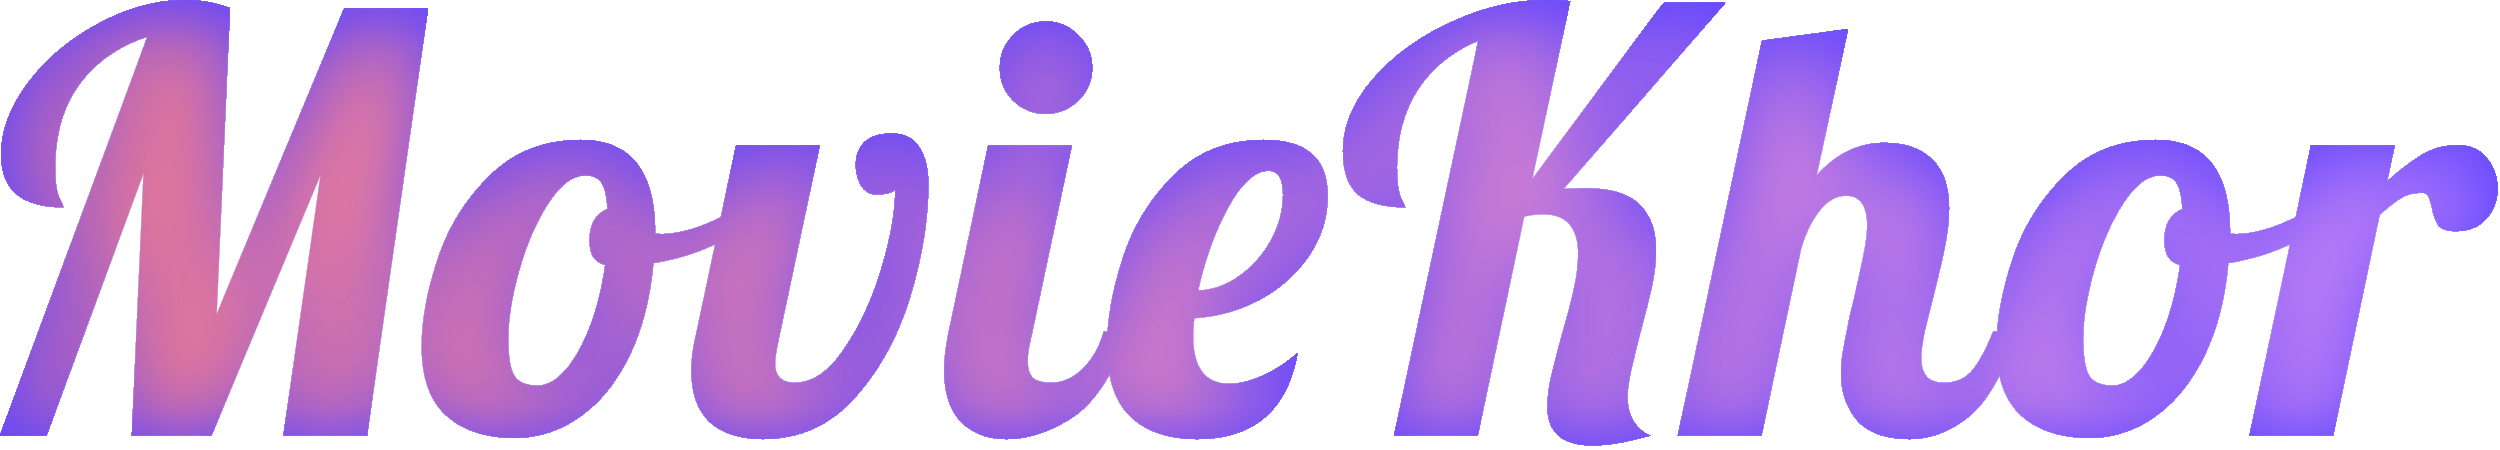
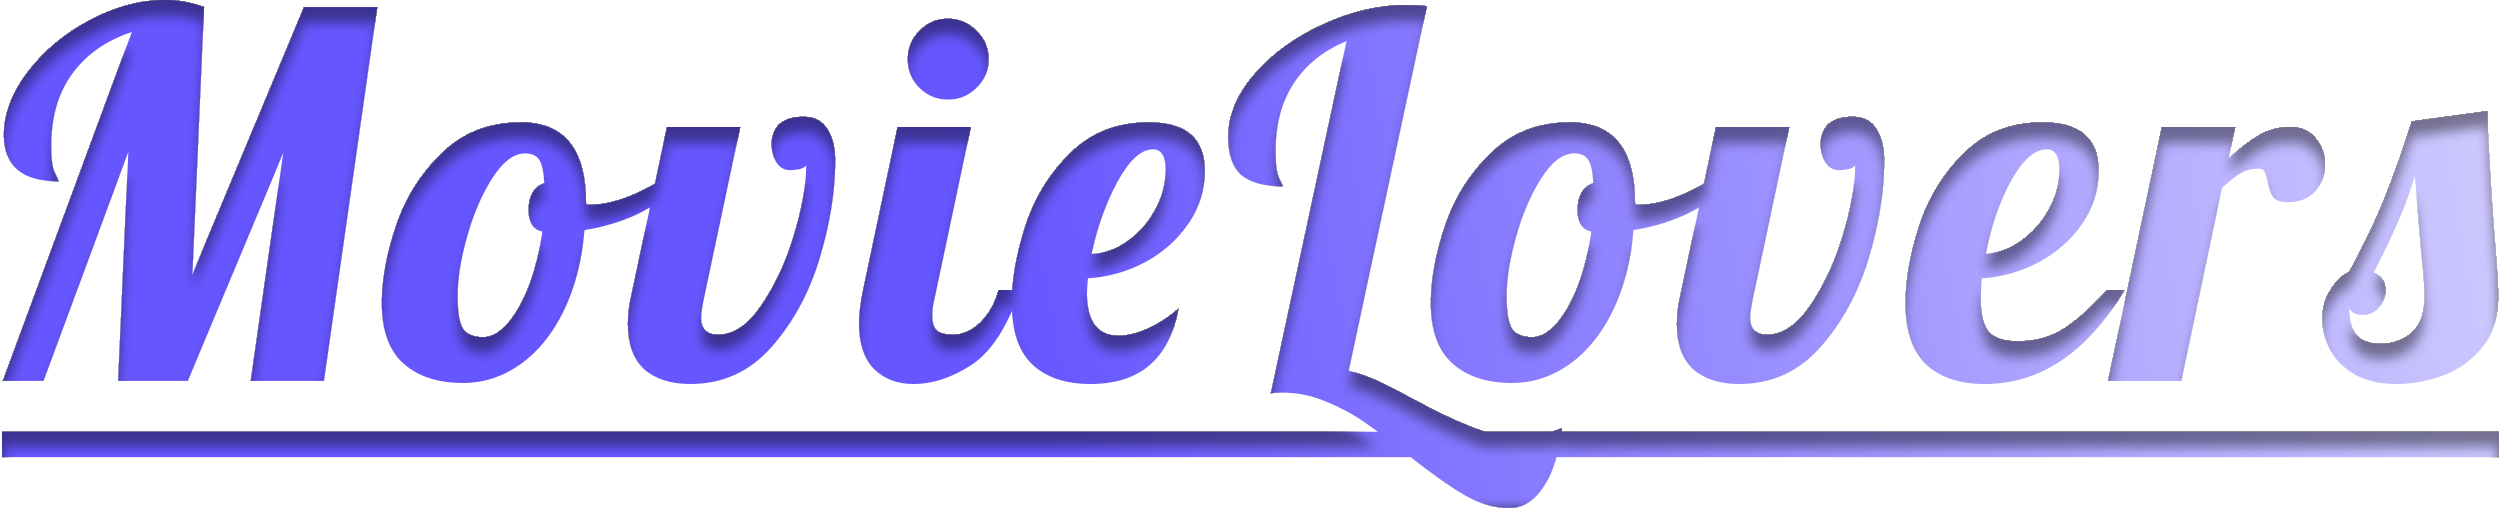
- <svg xmlns="http://www.w3.org/2000/svg" width="551" height="99" viewBox="0 0 551 99" fill="none">
-   <g filter="url(#filter0_i_4_3)">
-     <path d="M32.512 8.064C26.027 10.197 20.992 13.739 17.408 18.688C13.909 23.552 12.16 29.611 12.16 36.864C12.16 40.107 12.459 42.325 13.056 43.52C13.653 44.715 13.952 45.44 13.952 45.696C4.821 45.696 0.256 41.813 0.256 34.048C0.256 28.757 2.261 23.467 6.272 18.176C10.368 12.8 15.573 8.448 21.888 5.12C28.288 1.707 34.645 0 40.96 0C44.117 0 47.36 0.597 50.688 1.792L47.744 69.248L75.904 1.792H94.336L80.896 96H62.464L70.656 38.528L46.592 96H29.056L31.616 38.272L10.24 96H0L32.512 8.064Z" fill="url(#paint0_linear_4_3)" />
-     <path d="M113.422 96.512C107.107 96.512 102.115 94.891 98.446 91.648C94.777 88.405 92.942 83.285 92.942 76.288C92.942 70.485 94.137 64.043 96.526 56.96C98.915 49.877 102.755 43.776 108.046 38.656C113.337 33.451 119.993 30.848 128.014 30.848C138.937 30.848 144.398 37.675 144.398 51.328V51.456C144.654 51.541 145.123 51.584 145.806 51.584C148.622 51.584 151.865 50.859 155.534 49.408C159.203 47.872 162.531 46.037 165.518 43.904L166.67 47.36C164.195 50.005 160.953 52.267 156.942 54.144C153.017 55.936 148.707 57.216 144.014 57.984C143.331 65.749 141.582 72.533 138.766 78.336C135.95 84.139 132.323 88.619 127.886 91.776C123.449 94.933 118.627 96.512 113.422 96.512ZM118.542 84.992C120.59 84.992 122.638 83.84 124.686 81.536C126.734 79.147 128.526 75.947 130.062 71.936C131.598 67.84 132.707 63.317 133.39 58.368C131.086 57.856 129.934 56.064 129.934 52.992C129.934 49.493 131.257 47.189 133.902 46.08C133.731 43.264 133.305 41.344 132.622 40.32C131.939 39.211 130.745 38.656 129.038 38.656C126.222 38.656 123.491 40.704 120.846 44.8C118.201 48.896 116.067 53.803 114.446 59.52C112.825 65.237 112.014 70.272 112.014 74.624C112.014 78.72 112.483 81.493 113.422 82.944C114.361 84.309 116.067 84.992 118.542 84.992Z" fill="url(#paint1_linear_4_3)" />
-     <path d="M168.136 96.768C163.187 96.768 159.304 95.531 156.488 93.056C153.757 90.496 152.392 86.699 152.392 81.664C152.392 79.616 152.605 77.568 153.032 75.52L162.248 32H180.68L171.464 75.52C171.037 77.653 170.824 79.189 170.824 80.128C170.824 82.944 172.275 84.352 175.176 84.352C179.101 84.352 182.728 81.877 186.056 76.928C189.469 71.979 192.2 66.091 194.248 59.264C196.296 52.437 197.32 46.549 197.32 41.6C197.149 42.027 196.595 42.368 195.656 42.624C194.717 42.795 193.907 42.88 193.224 42.88C191.773 42.88 190.621 42.197 189.768 40.832C189 39.467 188.616 37.973 188.616 36.352C188.616 34.304 189.256 32.64 190.536 31.36C191.901 30.08 193.907 29.44 196.552 29.44C199.368 29.44 201.416 30.507 202.696 32.64C203.976 34.688 204.616 37.333 204.616 40.576C204.616 48.256 203.293 56.491 200.648 65.28C198.003 73.984 193.949 81.408 188.488 87.552C183.027 93.696 176.243 96.768 168.136 96.768Z" fill="url(#paint2_linear_4_3)" />
-     <path d="M230.48 25.088C227.664 25.088 225.275 24.107 223.312 22.144C221.349 20.181 220.368 17.792 220.368 14.976C220.368 12.16 221.349 9.771 223.312 7.808C225.275 5.76 227.664 4.736 230.48 4.736C233.296 4.736 235.685 5.76 237.648 7.808C239.696 9.771 240.72 12.16 240.72 14.976C240.72 17.792 239.696 20.181 237.648 22.144C235.685 24.107 233.296 25.088 230.48 25.088ZM221.776 96.768C217.68 96.768 214.352 95.488 211.792 92.928C209.317 90.368 208.08 86.528 208.08 81.408C208.08 79.275 208.421 76.501 209.104 73.088L217.808 32H236.24L227.024 75.52C226.683 76.8 226.512 78.165 226.512 79.616C226.512 81.323 226.896 82.56 227.664 83.328C228.517 84.011 229.883 84.352 231.76 84.352C234.235 84.352 236.539 83.328 238.672 81.28C240.805 79.147 242.341 76.416 243.28 73.088H248.656C245.499 82.304 241.445 88.576 236.496 91.904C231.547 95.147 226.64 96.768 221.776 96.768Z" fill="url(#paint3_linear_4_3)" />
-     <path d="M263.837 96.768C257.608 96.768 252.744 95.147 249.245 91.904C245.746 88.576 243.997 83.413 243.997 76.416C243.997 70.528 245.149 64.043 247.453 56.96C249.757 49.877 253.512 43.776 258.717 38.656C263.922 33.451 270.536 30.848 278.557 30.848C287.944 30.848 292.637 34.944 292.637 43.136C292.637 47.915 291.272 52.309 288.541 56.32C285.81 60.331 282.184 63.573 277.661 66.048C273.138 68.437 268.317 69.803 263.197 70.144C263.026 72.021 262.941 73.301 262.941 73.984C262.941 81.067 265.586 84.608 270.877 84.608C273.266 84.608 275.826 83.968 278.557 82.688C281.288 81.408 283.762 79.787 285.981 77.824C283.677 90.453 276.296 96.768 263.837 96.768ZM264.093 64C267.336 63.915 270.365 62.848 273.181 60.8C276.082 58.752 278.386 56.149 280.093 52.992C281.885 49.749 282.781 46.379 282.781 42.88C282.781 39.381 281.714 37.632 279.581 37.632C276.594 37.632 273.608 40.363 270.621 45.824C267.72 51.2 265.544 57.259 264.093 64Z" fill="url(#paint4_linear_4_3)" />
-     <path d="M351.032 98.176C344.376 98.176 341.048 95.317 341.048 89.6C341.048 87.723 341.304 85.589 341.816 83.2C342.413 80.725 343.224 77.568 344.248 73.728C345.443 69.717 346.339 66.304 346.936 63.488C347.533 60.672 347.832 58.155 347.832 55.936C347.832 50.133 345.272 47.232 340.152 47.232C338.701 47.232 337.293 47.403 335.928 47.744L325.688 96H307.256L325.816 8.96C320.099 11.349 315.661 14.933 312.504 19.712C309.432 24.491 307.896 30.251 307.896 36.992C307.896 40.149 308.195 42.368 308.792 43.648C309.389 44.843 309.688 45.525 309.688 45.696C305.08 45.696 301.624 44.757 299.32 42.88C297.101 40.917 295.992 37.717 295.992 33.28C295.992 27.819 298.211 22.528 302.648 17.408C307.171 12.203 312.931 8.021 319.928 4.864C326.925 1.621 333.923 0 340.92 0C342.115 0 343.821 0.085 346.04 0.256L337.72 39.424L350.904 21.76C361.4 7.595 366.691 0.555 366.776 0.64H380.216L344.632 41.6L349.112 41.472C354.915 41.472 359.011 42.709 361.4 45.184C363.789 47.573 364.984 50.901 364.984 55.168C364.984 57.643 364.685 60.288 364.088 63.104C363.491 65.835 362.637 69.248 361.528 73.344C360.845 75.989 360.205 78.592 359.608 81.152C359.011 83.712 358.712 85.845 358.712 87.552C358.712 89.515 359.139 91.264 359.992 92.8C360.931 94.336 362.168 95.403 363.704 96C358.499 97.451 354.275 98.176 351.032 98.176Z" fill="url(#paint5_linear_4_3)" />
-     <path d="M420.867 96.768C415.662 96.768 411.822 95.403 409.347 92.672C406.958 89.856 405.763 86.4 405.763 82.304C405.763 80.512 405.976 78.507 406.403 76.288C406.83 73.984 407.256 71.765 407.683 69.632C408.195 67.499 408.536 66.133 408.707 65.536C409.39 62.549 410.03 59.605 410.627 56.704C411.224 53.803 411.523 51.456 411.523 49.664C411.523 45.312 409.987 43.136 406.915 43.136C404.696 43.136 402.734 44.245 401.027 46.464C399.32 48.597 397.955 51.413 396.931 54.912L388.227 96H369.795L388.355 8.96L407.299 6.4L400.387 38.656C404.654 33.877 409.646 31.488 415.363 31.488C419.715 31.488 423.171 32.683 425.731 35.072C428.291 37.461 429.571 41.088 429.571 45.952C429.571 48.427 429.272 51.2 428.675 54.272C428.078 57.259 427.224 60.928 426.115 65.28C425.432 67.925 424.792 70.528 424.195 73.088C423.683 75.563 423.427 77.525 423.427 78.976C423.427 80.683 423.811 82.005 424.579 82.944C425.347 83.883 426.67 84.352 428.547 84.352C431.107 84.352 433.155 83.456 434.691 81.664C436.227 79.787 437.763 76.928 439.299 73.088H444.675C441.518 82.475 437.848 88.789 433.667 92.032C429.571 95.189 425.304 96.768 420.867 96.768Z" fill="url(#paint6_linear_4_3)" />
-     <path d="M460.532 96.512C454.217 96.512 449.225 94.891 445.556 91.648C441.887 88.405 440.052 83.285 440.052 76.288C440.052 70.485 441.247 64.043 443.636 56.96C446.025 49.877 449.865 43.776 455.156 38.656C460.447 33.451 467.103 30.848 475.124 30.848C486.047 30.848 491.508 37.675 491.508 51.328V51.456C491.764 51.541 492.233 51.584 492.916 51.584C495.732 51.584 498.975 50.859 502.644 49.408C506.313 47.872 509.641 46.037 512.628 43.904L513.78 47.36C511.305 50.005 508.063 52.267 504.052 54.144C500.127 55.936 495.817 57.216 491.124 57.984C490.441 65.749 488.692 72.533 485.876 78.336C483.06 84.139 479.433 88.619 474.996 91.776C470.559 94.933 465.737 96.512 460.532 96.512ZM465.652 84.992C467.7 84.992 469.748 83.84 471.796 81.536C473.844 79.147 475.636 75.947 477.172 71.936C478.708 67.84 479.817 63.317 480.5 58.368C478.196 57.856 477.044 56.064 477.044 52.992C477.044 49.493 478.367 47.189 481.012 46.08C480.841 43.264 480.415 41.344 479.732 40.32C479.049 39.211 477.855 38.656 476.148 38.656C473.332 38.656 470.601 40.704 467.956 44.8C465.311 48.896 463.177 53.803 461.556 59.52C459.935 65.237 459.124 70.272 459.124 74.624C459.124 78.72 459.593 81.493 460.532 82.944C461.471 84.309 463.177 84.992 465.652 84.992Z" fill="url(#paint7_linear_4_3)" />
-     <path d="M509.358 32H527.79L526.126 39.936C529.027 37.376 531.63 35.413 533.934 34.048C536.323 32.683 538.883 32 541.614 32C544.345 32 546.478 32.939 548.014 34.816C549.635 36.693 550.446 38.955 550.446 41.6C550.446 44.075 549.635 46.251 548.014 48.128C546.393 50.005 544.131 50.944 541.23 50.944C539.353 50.944 538.073 50.517 537.39 49.664C536.793 48.725 536.323 47.403 535.982 45.696C535.726 44.587 535.47 43.776 535.214 43.264C534.958 42.752 534.489 42.496 533.806 42.496C532.014 42.496 530.478 42.88 529.198 43.648C528.003 44.331 526.425 45.568 524.462 47.36L514.222 96H495.79L509.358 32Z" fill="url(#paint8_linear_4_3)" />
+ <svg xmlns="http://www.w3.org/2000/svg" width="630" height="128" viewBox="0 0 630 128" fill="none">
+   <g filter="url(#filter0_i_65_2)">
+     <path d="M33.238 8.064C26.753 10.197 21.718 13.739 18.134 18.688C14.635 23.552 12.886 29.611 12.886 36.864C12.886 40.107 13.185 42.325 13.782 43.52C14.379 44.715 14.678 45.44 14.678 45.696C5.547 45.696 0.982 41.813 0.982 34.048C0.982 28.757 2.987 23.467 6.998 18.176C11.094 12.8 16.299 8.448 22.614 5.12C29.014 1.707 35.371 -7.62939e-06 41.686 -7.62939e-06C44.843 -7.62939e-06 48.086 0.597 51.414 1.792L48.47 69.248L76.63 1.792H95.062L81.622 96H63.19L71.382 38.528L47.318 96H29.782L32.342 38.272L10.966 96H0.726L33.238 8.064ZM116.708 96.512C110.393 96.512 105.401 94.891 101.732 91.648C98.063 88.405 96.228 83.285 96.228 76.288C96.228 70.485 97.423 64.043 99.812 56.96C102.201 49.877 106.041 43.776 111.332 38.656C116.623 33.451 123.279 30.848 131.3 30.848C142.223 30.848 147.684 37.675 147.684 51.328V51.456C147.94 51.541 148.409 51.584 149.092 51.584C151.908 51.584 155.151 50.859 158.82 49.408C162.489 47.872 165.817 46.037 168.804 43.904L169.956 47.36C167.481 50.005 164.239 52.267 160.228 54.144C156.303 55.936 151.993 57.216 147.3 57.984C146.617 65.749 144.868 72.533 142.052 78.336C139.236 84.139 135.609 88.619 131.172 91.776C126.735 94.933 121.913 96.512 116.708 96.512ZM121.828 84.992C123.876 84.992 125.924 83.84 127.972 81.536C130.02 79.147 131.812 75.947 133.348 71.936C134.884 67.84 135.993 63.317 136.676 58.368C134.372 57.856 133.22 56.064 133.22 52.992C133.22 49.493 134.543 47.189 137.188 46.08C137.017 43.264 136.591 41.344 135.908 40.32C135.225 39.211 134.031 38.656 132.324 38.656C129.508 38.656 126.777 40.704 124.132 44.8C121.487 48.896 119.353 53.803 117.732 59.52C116.111 65.237 115.3 70.272 115.3 74.624C115.3 78.72 115.769 81.493 116.708 82.944C117.647 84.309 119.353 84.992 121.828 84.992ZM173.982 96.768C169.033 96.768 165.15 95.531 162.334 93.056C159.603 90.496 158.238 86.699 158.238 81.664C158.238 79.616 158.451 77.568 158.878 75.52L168.094 32H186.526L177.31 75.52C176.883 77.653 176.67 79.189 176.67 80.128C176.67 82.944 178.121 84.352 181.022 84.352C184.947 84.352 188.574 81.877 191.902 76.928C195.315 71.979 198.046 66.091 200.094 59.264C202.142 52.437 203.166 46.549 203.166 41.6C202.995 42.027 202.441 42.368 201.502 42.624C200.563 42.795 199.753 42.88 199.07 42.88C197.619 42.88 196.467 42.197 195.614 40.832C194.846 39.467 194.462 37.973 194.462 36.352C194.462 34.304 195.102 32.64 196.382 31.36C197.747 30.08 199.753 29.44 202.398 29.44C205.214 29.44 207.262 30.507 208.542 32.64C209.822 34.688 210.462 37.333 210.462 40.576C210.462 48.256 209.139 56.491 206.494 65.28C203.849 73.984 199.795 81.408 194.334 87.552C188.873 93.696 182.089 96.768 173.982 96.768ZM238.886 25.088C236.07 25.088 233.681 24.107 231.718 22.144C229.755 20.181 228.774 17.792 228.774 14.976C228.774 12.16 229.755 9.771 231.718 7.808C233.681 5.76 236.07 4.736 238.886 4.736C241.702 4.736 244.091 5.76 246.054 7.808C248.102 9.771 249.126 12.16 249.126 14.976C249.126 17.792 248.102 20.181 246.054 22.144C244.091 24.107 241.702 25.088 238.886 25.088ZM230.182 96.768C226.086 96.768 222.758 95.488 220.198 92.928C217.723 90.368 216.486 86.528 216.486 81.408C216.486 79.275 216.827 76.501 217.51 73.088L226.214 32H244.646L235.43 75.52C235.089 76.8 234.918 78.165 234.918 79.616C234.918 81.323 235.302 82.56 236.07 83.328C236.923 84.011 238.289 84.352 240.166 84.352C242.641 84.352 244.945 83.328 247.078 81.28C249.211 79.147 250.747 76.416 251.686 73.088H257.062C253.905 82.304 249.851 88.576 244.902 91.904C239.953 95.147 235.046 96.768 230.182 96.768ZM274.803 96.768C268.574 96.768 263.71 95.147 260.211 91.904C256.712 88.576 254.963 83.413 254.963 76.416C254.963 70.528 256.115 64.043 258.419 56.96C260.723 49.877 264.478 43.776 269.683 38.656C274.888 33.451 281.502 30.848 289.523 30.848C298.91 30.848 303.603 34.944 303.603 43.136C303.603 47.915 302.238 52.309 299.507 56.32C296.776 60.331 293.15 63.573 288.627 66.048C284.104 68.437 279.283 69.803 274.163 70.144C273.992 72.021 273.907 73.301 273.907 73.984C273.907 81.067 276.552 84.608 281.843 84.608C284.232 84.608 286.792 83.968 289.523 82.688C292.254 81.408 294.728 79.787 296.947 77.824C294.643 90.453 287.262 96.768 274.803 96.768ZM275.059 64C278.302 63.915 281.331 62.848 284.147 60.8C287.048 58.752 289.352 56.149 291.059 52.992C292.851 49.749 293.747 46.379 293.747 42.88C293.747 39.381 292.68 37.632 290.547 37.632C287.56 37.632 284.574 40.363 281.587 45.824C278.686 51.2 276.51 57.259 275.059 64ZM380.302 128C376.462 128 372.665 126.891 368.91 124.672C365.241 122.539 360.547 119.211 354.83 114.688C350.563 111.275 346.894 108.501 343.822 106.368C340.835 104.32 337.55 102.571 333.966 101.12C330.467 99.669 326.883 98.944 323.214 98.944C321.934 98.944 320.953 98.987 320.27 99.072L339.342 10.368C333.625 12.672 329.187 16.213 326.03 20.992C322.958 25.685 321.422 31.445 321.422 38.272C321.422 41.429 321.721 43.648 322.318 44.928C322.915 46.123 323.214 46.805 323.214 46.976C318.606 46.976 315.15 46.037 312.846 44.16C310.627 42.197 309.518 38.997 309.518 34.56C309.518 29.099 311.737 23.808 316.174 18.688C320.697 13.483 326.457 9.301 333.454 6.144C340.451 2.901 347.449 1.28 354.446 1.28C355.641 1.28 357.347 1.365 359.566 1.536L339.854 93.44C342.243 94.037 344.675 94.891 347.15 96C349.71 97.195 352.782 98.773 356.366 100.736C361.913 103.723 366.649 105.984 370.574 107.52C374.499 109.141 378.595 109.952 382.862 109.952C386.702 109.952 390.286 109.269 393.614 107.904C392.931 114.133 391.395 119.04 389.006 122.624C386.702 126.208 383.801 128 380.302 128ZM381.058 96.512C374.743 96.512 369.751 94.891 366.082 91.648C362.413 88.405 360.578 83.285 360.578 76.288C360.578 70.485 361.773 64.043 364.162 56.96C366.551 49.877 370.391 43.776 375.682 38.656C380.973 33.451 387.629 30.848 395.65 30.848C406.573 30.848 412.034 37.675 412.034 51.328V51.456C412.29 51.541 412.759 51.584 413.442 51.584C416.258 51.584 419.501 50.859 423.17 49.408C426.839 47.872 430.167 46.037 433.154 43.904L434.306 47.36C431.831 50.005 428.589 52.267 424.578 54.144C420.653 55.936 416.343 57.216 411.65 57.984C410.967 65.749 409.218 72.533 406.402 78.336C403.586 84.139 399.959 88.619 395.522 91.776C391.085 94.933 386.263 96.512 381.058 96.512ZM386.178 84.992C388.226 84.992 390.274 83.84 392.322 81.536C394.37 79.147 396.162 75.947 397.698 71.936C399.234 67.84 400.343 63.317 401.026 58.368C398.722 57.856 397.57 56.064 397.57 52.992C397.57 49.493 398.893 47.189 401.538 46.08C401.367 43.264 400.941 41.344 400.258 40.32C399.575 39.211 398.381 38.656 396.674 38.656C393.858 38.656 391.127 40.704 388.482 44.8C385.837 48.896 383.703 53.803 382.082 59.52C380.461 65.237 379.65 70.272 379.65 74.624C379.65 78.72 380.119 81.493 381.058 82.944C381.997 84.309 383.703 84.992 386.178 84.992ZM438.332 96.768C433.383 96.768 429.5 95.531 426.684 93.056C423.953 90.496 422.588 86.699 422.588 81.664C422.588 79.616 422.801 77.568 423.228 75.52L432.444 32H450.876L441.66 75.52C441.233 77.653 441.02 79.189 441.02 80.128C441.02 82.944 442.471 84.352 445.372 84.352C449.297 84.352 452.924 81.877 456.252 76.928C459.665 71.979 462.396 66.091 464.444 59.264C466.492 52.437 467.516 46.549 467.516 41.6C467.345 42.027 466.791 42.368 465.852 42.624C464.913 42.795 464.103 42.88 463.42 42.88C461.969 42.88 460.817 42.197 459.964 40.832C459.196 39.467 458.812 37.973 458.812 36.352C458.812 34.304 459.452 32.64 460.732 31.36C462.097 30.08 464.103 29.44 466.748 29.44C469.564 29.44 471.612 30.507 472.892 32.64C474.172 34.688 474.812 37.333 474.812 40.576C474.812 48.256 473.489 56.491 470.844 65.28C468.199 73.984 464.145 81.408 458.684 87.552C453.223 93.696 446.439 96.768 438.332 96.768ZM500.164 96.768C493.849 96.768 488.943 95.147 485.444 91.904C481.945 88.576 480.196 83.413 480.196 76.416C480.196 70.528 481.348 64.043 483.652 56.96C485.956 49.877 489.711 43.776 494.916 38.656C500.121 33.451 506.735 30.848 514.756 30.848C524.143 30.848 528.836 34.944 528.836 43.136C528.836 47.915 527.471 52.309 524.74 56.32C522.009 60.331 518.383 63.573 513.86 66.048C509.337 68.437 504.516 69.803 499.396 70.144C499.225 72.704 499.14 74.411 499.14 75.264C499.14 79.445 499.865 82.304 501.316 83.84C502.767 85.291 505.113 86.016 508.356 86.016C512.964 86.016 516.889 84.949 520.132 82.816C523.46 80.683 527.087 77.44 531.012 73.088H535.364C525.892 88.875 514.159 96.768 500.164 96.768ZM500.42 64C503.577 63.829 506.564 62.72 509.38 60.672C512.281 58.624 514.585 56.021 516.292 52.864C518.084 49.707 518.98 46.379 518.98 42.88C518.98 39.381 517.913 37.632 515.78 37.632C512.708 37.632 509.679 40.32 506.692 45.696C503.791 51.072 501.7 57.173 500.42 64ZM544.809 32H563.241L561.577 39.936C564.478 37.376 567.081 35.413 569.385 34.048C571.774 32.683 574.334 32 577.065 32C579.796 32 581.929 32.939 583.465 34.816C585.086 36.693 585.897 38.955 585.897 41.6C585.897 44.075 585.086 46.251 583.465 48.128C581.844 50.005 579.582 50.944 576.681 50.944C574.804 50.944 573.524 50.517 572.841 49.664C572.244 48.725 571.774 47.403 571.433 45.696C571.177 44.587 570.921 43.776 570.665 43.264C570.409 42.752 569.94 42.496 569.257 42.496C567.465 42.496 565.929 42.88 564.649 43.648C563.454 44.331 561.876 45.568 559.913 47.36L549.673 96H531.241L544.809 32ZM603.942 96.768C599.846 96.768 596.39 96 593.574 94.464C590.758 92.843 588.667 90.795 587.302 88.32C585.937 85.76 585.254 83.115 585.254 80.384C585.254 77.568 585.937 75.136 587.302 73.088C588.582 70.955 590.161 69.419 592.038 68.48C595.366 62.507 598.267 56.491 600.742 50.432C603.217 44.288 605.563 37.675 607.782 30.592L626.726 28.032C627.153 38.955 627.878 50.773 628.902 63.488C629.329 68.608 629.542 72.32 629.542 74.624C629.542 79.829 628.219 84.096 625.574 87.424C622.929 90.752 619.643 93.141 615.718 94.592C611.878 96.043 607.953 96.768 603.942 96.768ZM599.846 86.656C603.003 86.656 605.649 85.717 607.782 83.84C609.915 81.963 610.982 78.933 610.982 74.752C610.982 72.192 610.726 68.608 610.214 64C609.361 54.272 608.806 47.744 608.55 44.416C606.502 51.157 603.046 59.221 598.182 68.608C600.145 69.632 601.126 71.125 601.126 73.088C601.126 74.709 600.571 76.16 599.462 77.44C598.438 78.72 597.115 79.36 595.494 79.36C593.702 79.36 592.55 78.805 592.038 77.696C592.038 80.768 592.635 83.029 593.83 84.48C595.11 85.931 597.115 86.656 599.846 86.656Z" fill="url(#paint0_linear_65_2)" />
+     <path d="M-7.85 108.8H629.798V115.2H-7.85V108.8Z" fill="url(#paint1_linear_65_2)" />
  </g>
  <defs>
-     <filter id="filter0_i_4_3" x="0" y="0" width="550.446" height="102.176" filterUnits="userSpaceOnUse" color-interpolation-filters="sRGB">
+     <filter id="filter0_i_65_2" x="0.726" y="0" width="628.816" height="131" filterUnits="userSpaceOnUse" color-interpolation-filters="sRGB">
      <feFlood flood-opacity="0" result="BackgroundImageFix" />
      <feBlend mode="normal" in="SourceGraphic" in2="BackgroundImageFix" result="shape" />
      <feColorMatrix in="SourceAlpha" type="matrix" values="0 0 0 0 0 0 0 0 0 0 0 0 0 0 0 0 0 0 127 0" result="hardAlpha" />
      <feOffset dy="4" />
-       <feGaussianBlur stdDeviation="10" />
+       <feGaussianBlur stdDeviation="1.5" />
      <feComposite in2="hardAlpha" operator="arithmetic" k2="-1" k3="1" />
-       <feColorMatrix type="matrix" values="0 0 0 0 0.369 0 0 0 0 0.267 0 0 0 0 1 0 0 0 1 0" />
-       <feBlend mode="normal" in2="shape" result="effect1_innerShadow_4_3" />
+       <feColorMatrix type="matrix" values="0 0 0 0 0 0 0 0 0 0 0 0 0 0 0 0 0 0 0.42 0" />
+       <feBlend mode="normal" in2="shape" result="effect1_innerShadow_65_2" />
    </filter>
-     <linearGradient id="paint0_linear_4_3" x1="569.424" y1="66" x2="-50.576" y2="59" gradientUnits="userSpaceOnUse">
-       <stop stop-color="#CD8DFF" />
-       <stop offset="0.227" stop-color="#D88AE0" />
-       <stop offset="1" stop-color="#FF7D75" />
+     <linearGradient id="paint0_linear_65_2" x1="254.5" y1="72" x2="697.5" y2="-4.5" gradientUnits="userSpaceOnUse">
+       <stop stop-color="#6656FF" />
+       <stop offset="1" stop-color="#E3E0FF" />
    </linearGradient>
-     <linearGradient id="paint1_linear_4_3" x1="569.424" y1="66" x2="-50.576" y2="59" gradientUnits="userSpaceOnUse">
-       <stop stop-color="#CD8DFF" />
-       <stop offset="0.227" stop-color="#D88AE0" />
-       <stop offset="1" stop-color="#FF7D75" />
-     </linearGradient>
-     <linearGradient id="paint2_linear_4_3" x1="569.424" y1="66" x2="-50.576" y2="59" gradientUnits="userSpaceOnUse">
-       <stop stop-color="#CD8DFF" />
-       <stop offset="0.227" stop-color="#D88AE0" />
-       <stop offset="1" stop-color="#FF7D75" />
-     </linearGradient>
-     <linearGradient id="paint3_linear_4_3" x1="569.424" y1="66" x2="-50.576" y2="59" gradientUnits="userSpaceOnUse">
-       <stop stop-color="#CD8DFF" />
-       <stop offset="0.227" stop-color="#D88AE0" />
-       <stop offset="1" stop-color="#FF7D75" />
-     </linearGradient>
-     <linearGradient id="paint4_linear_4_3" x1="569.424" y1="66" x2="-50.576" y2="59" gradientUnits="userSpaceOnUse">
-       <stop stop-color="#CD8DFF" />
-       <stop offset="0.227" stop-color="#D88AE0" />
-       <stop offset="1" stop-color="#FF7D75" />
-     </linearGradient>
-     <linearGradient id="paint5_linear_4_3" x1="569.424" y1="66" x2="-50.576" y2="59" gradientUnits="userSpaceOnUse">
-       <stop stop-color="#CD8DFF" />
-       <stop offset="0.227" stop-color="#D88AE0" />
-       <stop offset="1" stop-color="#FF7D75" />
-     </linearGradient>
-     <linearGradient id="paint6_linear_4_3" x1="569.424" y1="66" x2="-50.576" y2="59" gradientUnits="userSpaceOnUse">
-       <stop stop-color="#CD8DFF" />
-       <stop offset="0.227" stop-color="#D88AE0" />
-       <stop offset="1" stop-color="#FF7D75" />
-     </linearGradient>
-     <linearGradient id="paint7_linear_4_3" x1="569.424" y1="66" x2="-50.576" y2="59" gradientUnits="userSpaceOnUse">
-       <stop stop-color="#CD8DFF" />
-       <stop offset="0.227" stop-color="#D88AE0" />
-       <stop offset="1" stop-color="#FF7D75" />
-     </linearGradient>
-     <linearGradient id="paint8_linear_4_3" x1="569.424" y1="66" x2="-50.576" y2="59" gradientUnits="userSpaceOnUse">
-       <stop stop-color="#CD8DFF" />
-       <stop offset="0.227" stop-color="#D88AE0" />
-       <stop offset="1" stop-color="#FF7D75" />
+     <linearGradient id="paint1_linear_65_2" x1="254.5" y1="72" x2="697.5" y2="-4.5" gradientUnits="userSpaceOnUse">
+       <stop stop-color="#6656FF" />
+       <stop offset="1" stop-color="#E3E0FF" />
    </linearGradient>
  </defs>
</svg>
